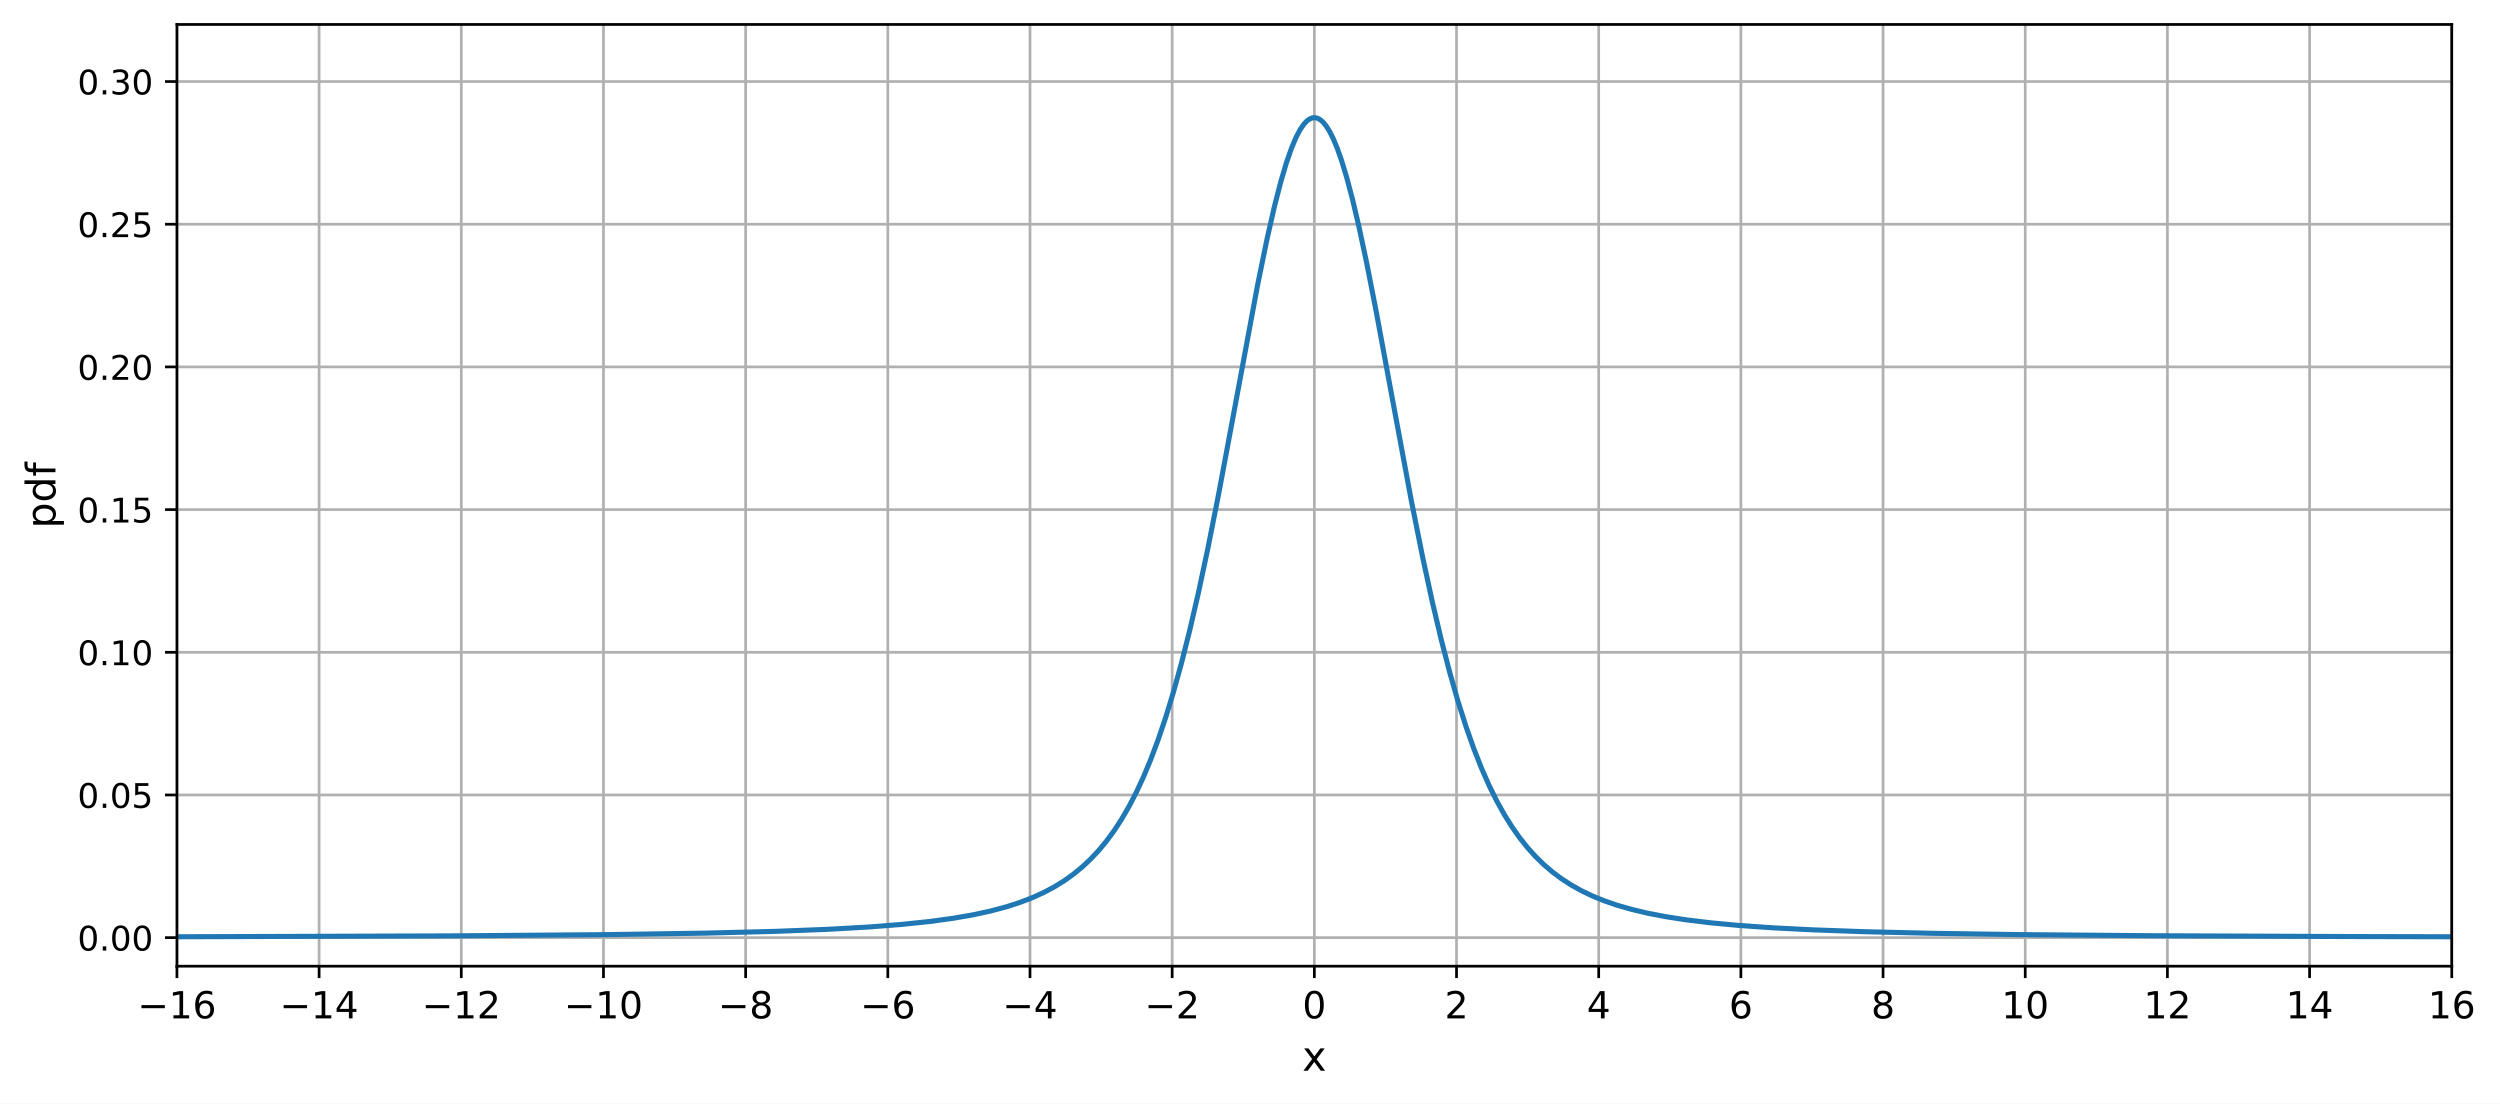
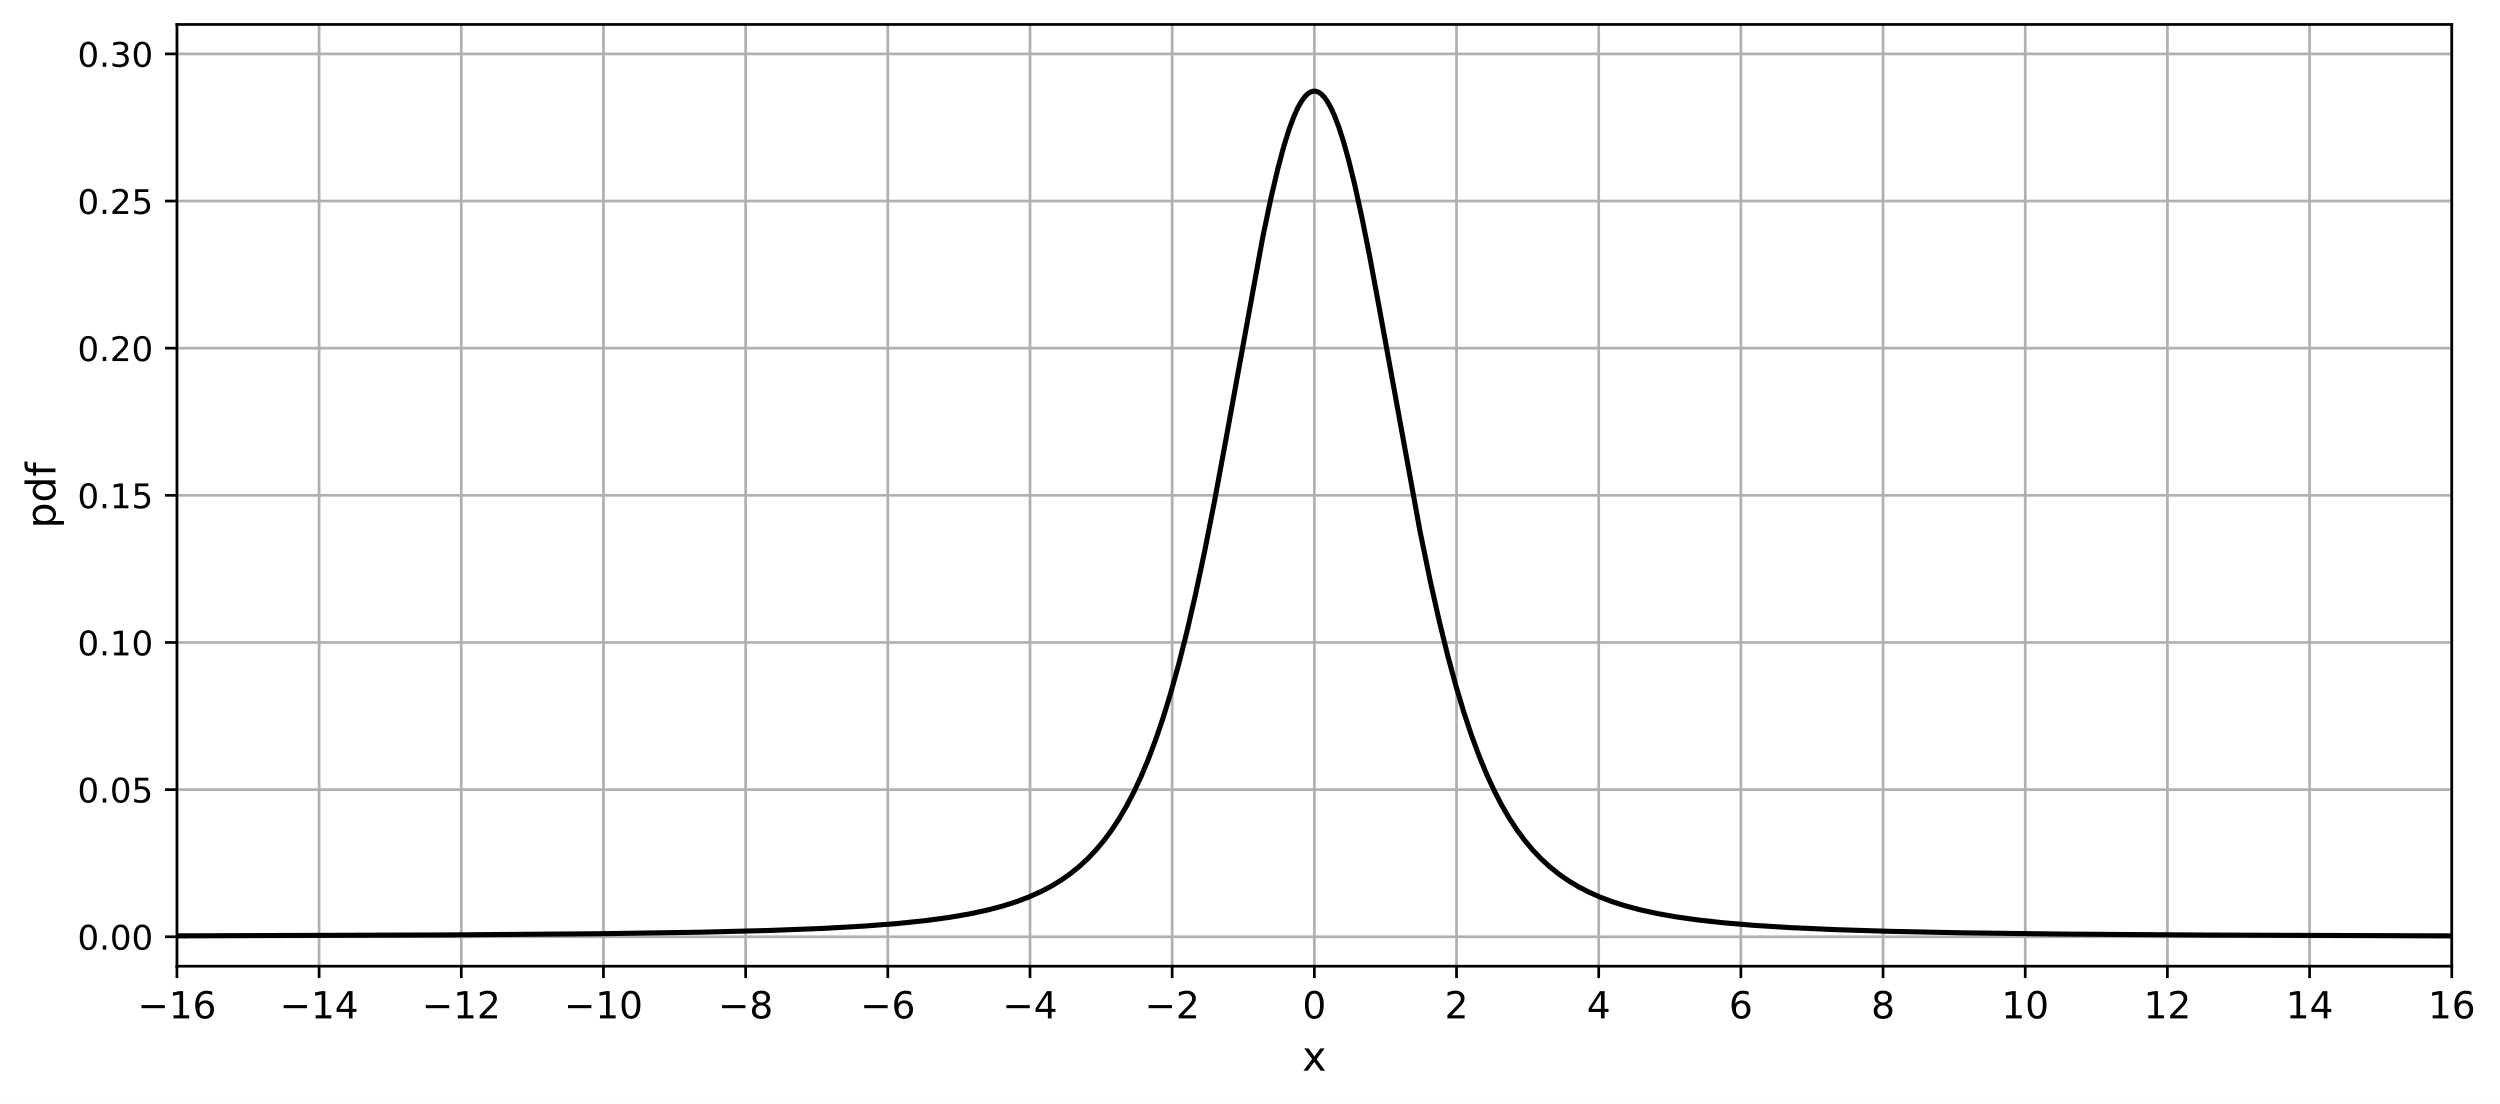
<svg xmlns="http://www.w3.org/2000/svg" xmlns:xlink="http://www.w3.org/1999/xlink" width="735.878pt" height="324.86pt" viewBox="0 0 735.878 324.86" version="1.1">
  <defs>
    <style type="text/css">*{stroke-linejoin: round; stroke-linecap: butt}</style>
  </defs>
  <g id="figure_1">
    <g id="patch_1">
      <path d="M 0 324.86  L 735.878 324.86  L 735.878 0  L 0 0  z " style="fill: #ffffff" />
    </g>
    <g id="axes_1">
      <g id="patch_2">
        <path d="M 52.079 284.4  L 721.679 284.4  L 721.679 7.2  L 52.079 7.2  z " style="fill: #ffffff" />
      </g>
      <g id="matplotlib.axis_1">
        <g id="xtick_1">
          <g id="line2d_1">
-             <path d="M 52.079 284.4  L 52.079 7.2  " clip-path="url(#p76595ad167)" style="fill: none; stroke: #b0b0b0; stroke-width: 0.8; stroke-linecap: square" />
+             <path d="M 52.079 284.4  L 52.079 7.2  " clip-path="url(#pf6cf59cbfd)" style="fill: none; stroke: #b0b0b0; stroke-width: 0.8; stroke-linecap: square" />
          </g>
          <g id="line2d_2">
            <defs>
-               <path id="m2b14aeb070" d="M 0 0  L 0 3.5  " style="stroke: #000000; stroke-width: 0.8" />
+               <path id="mbff9b7c7a6" d="M 0 0  L 0 3.5  " style="stroke: #000000; stroke-width: 0.8" />
            </defs>
            <g>
-               <use xlink:href="#m2b14aeb070" x="52.079" y="284.4" style="stroke: #000000; stroke-width: 0.8" />
+               <use xlink:href="#mbff9b7c7a6" x="52.079" y="284.4" style="stroke: #000000; stroke-width: 0.8" />
            </g>
          </g>
          <g id="text_1">
            <g transform="translate(40.4718 299.7583)scale(0.11 -0.11)">
              <defs>
                <path id="DejaVuSans-2212" d="M 678 2272  L 4684 2272  L 4684 1741  L 678 1741  L 678 2272  z " transform="scale(0.015625)" />
                <path id="DejaVuSans-31" d="M 794 531  L 1825 531  L 1825 4091  L 703 3866  L 703 4441  L 1819 4666  L 2450 4666  L 2450 531  L 3481 531  L 3481 0  L 794 0  L 794 531  z " transform="scale(0.015625)" />
                <path id="DejaVuSans-36" d="M 2113 2584  Q 1688 2584 1439 2293  Q 1191 2003 1191 1497  Q 1191 994 1439 701  Q 1688 409 2113 409  Q 2538 409 2786 701  Q 3034 994 3034 1497  Q 3034 2003 2786 2293  Q 2538 2584 2113 2584  z M 3366 4563  L 3366 3988  Q 3128 4100 2886 4159  Q 2644 4219 2406 4219  Q 1781 4219 1451 3797  Q 1122 3375 1075 2522  Q 1259 2794 1537 2939  Q 1816 3084 2150 3084  Q 2853 3084 3261 2657  Q 3669 2231 3669 1497  Q 3669 778 3244 343  Q 2819 -91 2113 -91  Q 1303 -91 875 529  Q 447 1150 447 2328  Q 447 3434 972 4092  Q 1497 4750 2381 4750  Q 2619 4750 2861 4703  Q 3103 4656 3366 4563  z " transform="scale(0.015625)" />
              </defs>
              <use xlink:href="#DejaVuSans-2212" />
              <use xlink:href="#DejaVuSans-31" x="83.789" />
              <use xlink:href="#DejaVuSans-36" x="147.412" />
            </g>
          </g>
        </g>
        <g id="xtick_2">
          <g id="line2d_3">
-             <path d="M 93.929 284.4  L 93.929 7.2  " clip-path="url(#p76595ad167)" style="fill: none; stroke: #b0b0b0; stroke-width: 0.8; stroke-linecap: square" />
+             <path d="M 93.929 284.4  L 93.929 7.2  " clip-path="url(#pf6cf59cbfd)" style="fill: none; stroke: #b0b0b0; stroke-width: 0.8; stroke-linecap: square" />
          </g>
          <g id="line2d_4">
            <g>
-               <use xlink:href="#m2b14aeb070" x="93.929" y="284.4" style="stroke: #000000; stroke-width: 0.8" />
+               <use xlink:href="#mbff9b7c7a6" x="93.929" y="284.4" style="stroke: #000000; stroke-width: 0.8" />
            </g>
          </g>
          <g id="text_2">
            <g transform="translate(82.3218 299.7583)scale(0.11 -0.11)">
              <defs>
                <path id="DejaVuSans-34" d="M 2419 4116  L 825 1625  L 2419 1625  L 2419 4116  z M 2253 4666  L 3047 4666  L 3047 1625  L 3713 1625  L 3713 1100  L 3047 1100  L 3047 0  L 2419 0  L 2419 1100  L 313 1100  L 313 1709  L 2253 4666  z " transform="scale(0.015625)" />
              </defs>
              <use xlink:href="#DejaVuSans-2212" />
              <use xlink:href="#DejaVuSans-31" x="83.789" />
              <use xlink:href="#DejaVuSans-34" x="147.412" />
            </g>
          </g>
        </g>
        <g id="xtick_3">
          <g id="line2d_5">
-             <path d="M 135.779 284.4  L 135.779 7.2  " clip-path="url(#p76595ad167)" style="fill: none; stroke: #b0b0b0; stroke-width: 0.8; stroke-linecap: square" />
+             <path d="M 135.779 284.4  L 135.779 7.2  " clip-path="url(#pf6cf59cbfd)" style="fill: none; stroke: #b0b0b0; stroke-width: 0.8; stroke-linecap: square" />
          </g>
          <g id="line2d_6">
            <g>
-               <use xlink:href="#m2b14aeb070" x="135.779" y="284.4" style="stroke: #000000; stroke-width: 0.8" />
+               <use xlink:href="#mbff9b7c7a6" x="135.779" y="284.4" style="stroke: #000000; stroke-width: 0.8" />
            </g>
          </g>
          <g id="text_3">
            <g transform="translate(124.1718 299.7583)scale(0.11 -0.11)">
              <defs>
                <path id="DejaVuSans-32" d="M 1228 531  L 3431 531  L 3431 0  L 469 0  L 469 531  Q 828 903 1448 1529  Q 2069 2156 2228 2338  Q 2531 2678 2651 2914  Q 2772 3150 2772 3378  Q 2772 3750 2511 3984  Q 2250 4219 1831 4219  Q 1534 4219 1204 4116  Q 875 4013 500 3803  L 500 4441  Q 881 4594 1212 4672  Q 1544 4750 1819 4750  Q 2544 4750 2975 4387  Q 3406 4025 3406 3419  Q 3406 3131 3298 2873  Q 3191 2616 2906 2266  Q 2828 2175 2409 1742  Q 1991 1309 1228 531  z " transform="scale(0.015625)" />
              </defs>
              <use xlink:href="#DejaVuSans-2212" />
              <use xlink:href="#DejaVuSans-31" x="83.789" />
              <use xlink:href="#DejaVuSans-32" x="147.412" />
            </g>
          </g>
        </g>
        <g id="xtick_4">
          <g id="line2d_7">
-             <path d="M 177.629 284.4  L 177.629 7.2  " clip-path="url(#p76595ad167)" style="fill: none; stroke: #b0b0b0; stroke-width: 0.8; stroke-linecap: square" />
+             <path d="M 177.629 284.4  L 177.629 7.2  " clip-path="url(#pf6cf59cbfd)" style="fill: none; stroke: #b0b0b0; stroke-width: 0.8; stroke-linecap: square" />
          </g>
          <g id="line2d_8">
            <g>
-               <use xlink:href="#m2b14aeb070" x="177.629" y="284.4" style="stroke: #000000; stroke-width: 0.8" />
+               <use xlink:href="#mbff9b7c7a6" x="177.629" y="284.4" style="stroke: #000000; stroke-width: 0.8" />
            </g>
          </g>
          <g id="text_4">
            <g transform="translate(166.0218 299.7583)scale(0.11 -0.11)">
              <defs>
                <path id="DejaVuSans-30" d="M 2034 4250  Q 1547 4250 1301 3770  Q 1056 3291 1056 2328  Q 1056 1369 1301 889  Q 1547 409 2034 409  Q 2525 409 2770 889  Q 3016 1369 3016 2328  Q 3016 3291 2770 3770  Q 2525 4250 2034 4250  z M 2034 4750  Q 2819 4750 3233 4129  Q 3647 3509 3647 2328  Q 3647 1150 3233 529  Q 2819 -91 2034 -91  Q 1250 -91 836 529  Q 422 1150 422 2328  Q 422 3509 836 4129  Q 1250 4750 2034 4750  z " transform="scale(0.015625)" />
              </defs>
              <use xlink:href="#DejaVuSans-2212" />
              <use xlink:href="#DejaVuSans-31" x="83.789" />
              <use xlink:href="#DejaVuSans-30" x="147.412" />
            </g>
          </g>
        </g>
        <g id="xtick_5">
          <g id="line2d_9">
-             <path d="M 219.479 284.4  L 219.479 7.2  " clip-path="url(#p76595ad167)" style="fill: none; stroke: #b0b0b0; stroke-width: 0.8; stroke-linecap: square" />
+             <path d="M 219.479 284.4  L 219.479 7.2  " clip-path="url(#pf6cf59cbfd)" style="fill: none; stroke: #b0b0b0; stroke-width: 0.8; stroke-linecap: square" />
          </g>
          <g id="line2d_10">
            <g>
-               <use xlink:href="#m2b14aeb070" x="219.479" y="284.4" style="stroke: #000000; stroke-width: 0.8" />
+               <use xlink:href="#mbff9b7c7a6" x="219.479" y="284.4" style="stroke: #000000; stroke-width: 0.8" />
            </g>
          </g>
          <g id="text_5">
            <g transform="translate(211.3712 299.7583)scale(0.11 -0.11)">
              <defs>
                <path id="DejaVuSans-38" d="M 2034 2216  Q 1584 2216 1326 1975  Q 1069 1734 1069 1313  Q 1069 891 1326 650  Q 1584 409 2034 409  Q 2484 409 2743 651  Q 3003 894 3003 1313  Q 3003 1734 2745 1975  Q 2488 2216 2034 2216  z M 1403 2484  Q 997 2584 770 2862  Q 544 3141 544 3541  Q 544 4100 942 4425  Q 1341 4750 2034 4750  Q 2731 4750 3128 4425  Q 3525 4100 3525 3541  Q 3525 3141 3298 2862  Q 3072 2584 2669 2484  Q 3125 2378 3379 2068  Q 3634 1759 3634 1313  Q 3634 634 3220 271  Q 2806 -91 2034 -91  Q 1263 -91 848 271  Q 434 634 434 1313  Q 434 1759 690 2068  Q 947 2378 1403 2484  z M 1172 3481  Q 1172 3119 1398 2916  Q 1625 2713 2034 2713  Q 2441 2713 2670 2916  Q 2900 3119 2900 3481  Q 2900 3844 2670 4047  Q 2441 4250 2034 4250  Q 1625 4250 1398 4047  Q 1172 3844 1172 3481  z " transform="scale(0.015625)" />
              </defs>
              <use xlink:href="#DejaVuSans-2212" />
              <use xlink:href="#DejaVuSans-38" x="83.789" />
            </g>
          </g>
        </g>
        <g id="xtick_6">
          <g id="line2d_11">
-             <path d="M 261.329 284.4  L 261.329 7.2  " clip-path="url(#p76595ad167)" style="fill: none; stroke: #b0b0b0; stroke-width: 0.8; stroke-linecap: square" />
+             <path d="M 261.329 284.4  L 261.329 7.2  " clip-path="url(#pf6cf59cbfd)" style="fill: none; stroke: #b0b0b0; stroke-width: 0.8; stroke-linecap: square" />
          </g>
          <g id="line2d_12">
            <g>
-               <use xlink:href="#m2b14aeb070" x="261.329" y="284.4" style="stroke: #000000; stroke-width: 0.8" />
+               <use xlink:href="#mbff9b7c7a6" x="261.329" y="284.4" style="stroke: #000000; stroke-width: 0.8" />
            </g>
          </g>
          <g id="text_6">
            <g transform="translate(253.2212 299.7583)scale(0.11 -0.11)">
              <use xlink:href="#DejaVuSans-2212" />
              <use xlink:href="#DejaVuSans-36" x="83.789" />
            </g>
          </g>
        </g>
        <g id="xtick_7">
          <g id="line2d_13">
-             <path d="M 303.179 284.4  L 303.179 7.2  " clip-path="url(#p76595ad167)" style="fill: none; stroke: #b0b0b0; stroke-width: 0.8; stroke-linecap: square" />
+             <path d="M 303.179 284.4  L 303.179 7.2  " clip-path="url(#pf6cf59cbfd)" style="fill: none; stroke: #b0b0b0; stroke-width: 0.8; stroke-linecap: square" />
          </g>
          <g id="line2d_14">
            <g>
-               <use xlink:href="#m2b14aeb070" x="303.179" y="284.4" style="stroke: #000000; stroke-width: 0.8" />
+               <use xlink:href="#mbff9b7c7a6" x="303.179" y="284.4" style="stroke: #000000; stroke-width: 0.8" />
            </g>
          </g>
          <g id="text_7">
            <g transform="translate(295.0712 299.7583)scale(0.11 -0.11)">
              <use xlink:href="#DejaVuSans-2212" />
              <use xlink:href="#DejaVuSans-34" x="83.789" />
            </g>
          </g>
        </g>
        <g id="xtick_8">
          <g id="line2d_15">
-             <path d="M 345.029 284.4  L 345.029 7.2  " clip-path="url(#p76595ad167)" style="fill: none; stroke: #b0b0b0; stroke-width: 0.8; stroke-linecap: square" />
+             <path d="M 345.029 284.4  L 345.029 7.2  " clip-path="url(#pf6cf59cbfd)" style="fill: none; stroke: #b0b0b0; stroke-width: 0.8; stroke-linecap: square" />
          </g>
          <g id="line2d_16">
            <g>
-               <use xlink:href="#m2b14aeb070" x="345.029" y="284.4" style="stroke: #000000; stroke-width: 0.8" />
+               <use xlink:href="#mbff9b7c7a6" x="345.029" y="284.4" style="stroke: #000000; stroke-width: 0.8" />
            </g>
          </g>
          <g id="text_8">
            <g transform="translate(336.9212 299.7583)scale(0.11 -0.11)">
              <use xlink:href="#DejaVuSans-2212" />
              <use xlink:href="#DejaVuSans-32" x="83.789" />
            </g>
          </g>
        </g>
        <g id="xtick_9">
          <g id="line2d_17">
-             <path d="M 386.879 284.4  L 386.879 7.2  " clip-path="url(#p76595ad167)" style="fill: none; stroke: #b0b0b0; stroke-width: 0.8; stroke-linecap: square" />
+             <path d="M 386.879 284.4  L 386.879 7.2  " clip-path="url(#pf6cf59cbfd)" style="fill: none; stroke: #b0b0b0; stroke-width: 0.8; stroke-linecap: square" />
          </g>
          <g id="line2d_18">
            <g>
-               <use xlink:href="#m2b14aeb070" x="386.879" y="284.4" style="stroke: #000000; stroke-width: 0.8" />
+               <use xlink:href="#mbff9b7c7a6" x="386.879" y="284.4" style="stroke: #000000; stroke-width: 0.8" />
            </g>
          </g>
          <g id="text_9">
            <g transform="translate(383.38 299.7583)scale(0.11 -0.11)">
              <use xlink:href="#DejaVuSans-30" />
            </g>
          </g>
        </g>
        <g id="xtick_10">
          <g id="line2d_19">
-             <path d="M 428.729 284.4  L 428.729 7.2  " clip-path="url(#p76595ad167)" style="fill: none; stroke: #b0b0b0; stroke-width: 0.8; stroke-linecap: square" />
+             <path d="M 428.729 284.4  L 428.729 7.2  " clip-path="url(#pf6cf59cbfd)" style="fill: none; stroke: #b0b0b0; stroke-width: 0.8; stroke-linecap: square" />
          </g>
          <g id="line2d_20">
            <g>
-               <use xlink:href="#m2b14aeb070" x="428.729" y="284.4" style="stroke: #000000; stroke-width: 0.8" />
+               <use xlink:href="#mbff9b7c7a6" x="428.729" y="284.4" style="stroke: #000000; stroke-width: 0.8" />
            </g>
          </g>
          <g id="text_10">
            <g transform="translate(425.23 299.7583)scale(0.11 -0.11)">
              <use xlink:href="#DejaVuSans-32" />
            </g>
          </g>
        </g>
        <g id="xtick_11">
          <g id="line2d_21">
-             <path d="M 470.579 284.4  L 470.579 7.2  " clip-path="url(#p76595ad167)" style="fill: none; stroke: #b0b0b0; stroke-width: 0.8; stroke-linecap: square" />
+             <path d="M 470.579 284.4  L 470.579 7.2  " clip-path="url(#pf6cf59cbfd)" style="fill: none; stroke: #b0b0b0; stroke-width: 0.8; stroke-linecap: square" />
          </g>
          <g id="line2d_22">
            <g>
-               <use xlink:href="#m2b14aeb070" x="470.579" y="284.4" style="stroke: #000000; stroke-width: 0.8" />
+               <use xlink:href="#mbff9b7c7a6" x="470.579" y="284.4" style="stroke: #000000; stroke-width: 0.8" />
            </g>
          </g>
          <g id="text_11">
            <g transform="translate(467.08 299.7583)scale(0.11 -0.11)">
              <use xlink:href="#DejaVuSans-34" />
            </g>
          </g>
        </g>
        <g id="xtick_12">
          <g id="line2d_23">
-             <path d="M 512.429 284.4  L 512.429 7.2  " clip-path="url(#p76595ad167)" style="fill: none; stroke: #b0b0b0; stroke-width: 0.8; stroke-linecap: square" />
+             <path d="M 512.429 284.4  L 512.429 7.2  " clip-path="url(#pf6cf59cbfd)" style="fill: none; stroke: #b0b0b0; stroke-width: 0.8; stroke-linecap: square" />
          </g>
          <g id="line2d_24">
            <g>
-               <use xlink:href="#m2b14aeb070" x="512.429" y="284.4" style="stroke: #000000; stroke-width: 0.8" />
+               <use xlink:href="#mbff9b7c7a6" x="512.429" y="284.4" style="stroke: #000000; stroke-width: 0.8" />
            </g>
          </g>
          <g id="text_12">
            <g transform="translate(508.93 299.7583)scale(0.11 -0.11)">
              <use xlink:href="#DejaVuSans-36" />
            </g>
          </g>
        </g>
        <g id="xtick_13">
          <g id="line2d_25">
-             <path d="M 554.279 284.4  L 554.279 7.2  " clip-path="url(#p76595ad167)" style="fill: none; stroke: #b0b0b0; stroke-width: 0.8; stroke-linecap: square" />
+             <path d="M 554.279 284.4  L 554.279 7.2  " clip-path="url(#pf6cf59cbfd)" style="fill: none; stroke: #b0b0b0; stroke-width: 0.8; stroke-linecap: square" />
          </g>
          <g id="line2d_26">
            <g>
-               <use xlink:href="#m2b14aeb070" x="554.279" y="284.4" style="stroke: #000000; stroke-width: 0.8" />
+               <use xlink:href="#mbff9b7c7a6" x="554.279" y="284.4" style="stroke: #000000; stroke-width: 0.8" />
            </g>
          </g>
          <g id="text_13">
            <g transform="translate(550.78 299.7583)scale(0.11 -0.11)">
              <use xlink:href="#DejaVuSans-38" />
            </g>
          </g>
        </g>
        <g id="xtick_14">
          <g id="line2d_27">
-             <path d="M 596.129 284.4  L 596.129 7.2  " clip-path="url(#p76595ad167)" style="fill: none; stroke: #b0b0b0; stroke-width: 0.8; stroke-linecap: square" />
+             <path d="M 596.129 284.4  L 596.129 7.2  " clip-path="url(#pf6cf59cbfd)" style="fill: none; stroke: #b0b0b0; stroke-width: 0.8; stroke-linecap: square" />
          </g>
          <g id="line2d_28">
            <g>
-               <use xlink:href="#m2b14aeb070" x="596.129" y="284.4" style="stroke: #000000; stroke-width: 0.8" />
+               <use xlink:href="#mbff9b7c7a6" x="596.129" y="284.4" style="stroke: #000000; stroke-width: 0.8" />
            </g>
          </g>
          <g id="text_14">
            <g transform="translate(589.1306 299.7583)scale(0.11 -0.11)">
              <use xlink:href="#DejaVuSans-31" />
              <use xlink:href="#DejaVuSans-30" x="63.623" />
            </g>
          </g>
        </g>
        <g id="xtick_15">
          <g id="line2d_29">
-             <path d="M 637.979 284.4  L 637.979 7.2  " clip-path="url(#p76595ad167)" style="fill: none; stroke: #b0b0b0; stroke-width: 0.8; stroke-linecap: square" />
+             <path d="M 637.979 284.4  L 637.979 7.2  " clip-path="url(#pf6cf59cbfd)" style="fill: none; stroke: #b0b0b0; stroke-width: 0.8; stroke-linecap: square" />
          </g>
          <g id="line2d_30">
            <g>
-               <use xlink:href="#m2b14aeb070" x="637.979" y="284.4" style="stroke: #000000; stroke-width: 0.8" />
+               <use xlink:href="#mbff9b7c7a6" x="637.979" y="284.4" style="stroke: #000000; stroke-width: 0.8" />
            </g>
          </g>
          <g id="text_15">
            <g transform="translate(630.9806 299.7583)scale(0.11 -0.11)">
              <use xlink:href="#DejaVuSans-31" />
              <use xlink:href="#DejaVuSans-32" x="63.623" />
            </g>
          </g>
        </g>
        <g id="xtick_16">
          <g id="line2d_31">
-             <path d="M 679.829 284.4  L 679.829 7.2  " clip-path="url(#p76595ad167)" style="fill: none; stroke: #b0b0b0; stroke-width: 0.8; stroke-linecap: square" />
+             <path d="M 679.829 284.4  L 679.829 7.2  " clip-path="url(#pf6cf59cbfd)" style="fill: none; stroke: #b0b0b0; stroke-width: 0.8; stroke-linecap: square" />
          </g>
          <g id="line2d_32">
            <g>
-               <use xlink:href="#m2b14aeb070" x="679.829" y="284.4" style="stroke: #000000; stroke-width: 0.8" />
+               <use xlink:href="#mbff9b7c7a6" x="679.829" y="284.4" style="stroke: #000000; stroke-width: 0.8" />
            </g>
          </g>
          <g id="text_16">
            <g transform="translate(672.8306 299.7583)scale(0.11 -0.11)">
              <use xlink:href="#DejaVuSans-31" />
              <use xlink:href="#DejaVuSans-34" x="63.623" />
            </g>
          </g>
        </g>
        <g id="xtick_17">
          <g id="line2d_33">
-             <path d="M 721.679 284.4  L 721.679 7.2  " clip-path="url(#p76595ad167)" style="fill: none; stroke: #b0b0b0; stroke-width: 0.8; stroke-linecap: square" />
+             <path d="M 721.679 284.4  L 721.679 7.2  " clip-path="url(#pf6cf59cbfd)" style="fill: none; stroke: #b0b0b0; stroke-width: 0.8; stroke-linecap: square" />
          </g>
          <g id="line2d_34">
            <g>
-               <use xlink:href="#m2b14aeb070" x="721.679" y="284.4" style="stroke: #000000; stroke-width: 0.8" />
+               <use xlink:href="#mbff9b7c7a6" x="721.679" y="284.4" style="stroke: #000000; stroke-width: 0.8" />
            </g>
          </g>
          <g id="text_17">
            <g transform="translate(714.6806 299.7583)scale(0.11 -0.11)">
              <use xlink:href="#DejaVuSans-31" />
              <use xlink:href="#DejaVuSans-36" x="63.623" />
            </g>
          </g>
        </g>
        <g id="text_18">
          <g transform="translate(383.3281 315.1641)scale(0.12 -0.12)">
            <defs>
              <path id="DejaVuSans-78" d="M 3513 3500  L 2247 1797  L 3578 0  L 2900 0  L 1881 1375  L 863 0  L 184 0  L 1544 1831  L 300 3500  L 978 3500  L 1906 2253  L 2834 3500  L 3513 3500  z " transform="scale(0.015625)" />
            </defs>
            <use xlink:href="#DejaVuSans-78" />
          </g>
        </g>
      </g>
      <g id="matplotlib.axis_2">
        <g id="ytick_1">
          <g id="line2d_35">
-             <path d="M 52.079 276  L 721.679 276  " clip-path="url(#p76595ad167)" style="fill: none; stroke: #b0b0b0; stroke-width: 0.8; stroke-linecap: square" />
+             <path d="M 52.079 275.738  L 721.679 275.738  " clip-path="url(#pf6cf59cbfd)" style="fill: none; stroke: #b0b0b0; stroke-width: 0.8; stroke-linecap: square" />
          </g>
          <g id="line2d_36">
            <defs>
-               <path id="m171a706075" d="M 0 0  L -3.5 0  " style="stroke: #000000; stroke-width: 0.8" />
+               <path id="m897e8d98e7" d="M 0 0  L -3.5 0  " style="stroke: #000000; stroke-width: 0.8" />
            </defs>
            <g>
-               <use xlink:href="#m171a706075" x="52.079" y="276" style="stroke: #000000; stroke-width: 0.8" />
+               <use xlink:href="#m897e8d98e7" x="52.079" y="275.738" style="stroke: #000000; stroke-width: 0.8" />
            </g>
          </g>
          <g id="text_19">
-             <g transform="translate(22.81375 279.7992)scale(0.1 -0.1)">
+             <g transform="translate(22.81375 279.5367)scale(0.1 -0.1)">
              <defs>
                <path id="DejaVuSans-2e" d="M 684 794  L 1344 794  L 1344 0  L 684 0  L 684 794  z " transform="scale(0.015625)" />
              </defs>
              <use xlink:href="#DejaVuSans-30" />
              <use xlink:href="#DejaVuSans-2e" x="63.623" />
              <use xlink:href="#DejaVuSans-30" x="95.41" />
              <use xlink:href="#DejaVuSans-30" x="159.033" />
            </g>
          </g>
        </g>
        <g id="ytick_2">
          <g id="line2d_37">
-             <path d="M 52.079 234  L 721.679 234  " clip-path="url(#p76595ad167)" style="fill: none; stroke: #b0b0b0; stroke-width: 0.8; stroke-linecap: square" />
+             <path d="M 52.079 232.425  L 721.679 232.425  " clip-path="url(#pf6cf59cbfd)" style="fill: none; stroke: #b0b0b0; stroke-width: 0.8; stroke-linecap: square" />
          </g>
          <g id="line2d_38">
            <g>
-               <use xlink:href="#m171a706075" x="52.079" y="234" style="stroke: #000000; stroke-width: 0.8" />
+               <use xlink:href="#m897e8d98e7" x="52.079" y="232.425" style="stroke: #000000; stroke-width: 0.8" />
            </g>
          </g>
          <g id="text_20">
-             <g transform="translate(22.81375 237.7992)scale(0.1 -0.1)">
+             <g transform="translate(22.81375 236.2242)scale(0.1 -0.1)">
              <defs>
                <path id="DejaVuSans-35" d="M 691 4666  L 3169 4666  L 3169 4134  L 1269 4134  L 1269 2991  Q 1406 3038 1543 3061  Q 1681 3084 1819 3084  Q 2600 3084 3056 2656  Q 3513 2228 3513 1497  Q 3513 744 3044 326  Q 2575 -91 1722 -91  Q 1428 -91 1123 -41  Q 819 9 494 109  L 494 744  Q 775 591 1075 516  Q 1375 441 1709 441  Q 2250 441 2565 725  Q 2881 1009 2881 1497  Q 2881 1984 2565 2268  Q 2250 2553 1709 2553  Q 1456 2553 1204 2497  Q 953 2441 691 2322  L 691 4666  z " transform="scale(0.015625)" />
              </defs>
              <use xlink:href="#DejaVuSans-30" />
              <use xlink:href="#DejaVuSans-2e" x="63.623" />
              <use xlink:href="#DejaVuSans-30" x="95.41" />
              <use xlink:href="#DejaVuSans-35" x="159.033" />
            </g>
          </g>
        </g>
        <g id="ytick_3">
          <g id="line2d_39">
-             <path d="M 52.079 192  L 721.679 192  " clip-path="url(#p76595ad167)" style="fill: none; stroke: #b0b0b0; stroke-width: 0.8; stroke-linecap: square" />
+             <path d="M 52.079 189.113  L 721.679 189.113  " clip-path="url(#pf6cf59cbfd)" style="fill: none; stroke: #b0b0b0; stroke-width: 0.8; stroke-linecap: square" />
          </g>
          <g id="line2d_40">
            <g>
-               <use xlink:href="#m171a706075" x="52.079" y="192" style="stroke: #000000; stroke-width: 0.8" />
+               <use xlink:href="#m897e8d98e7" x="52.079" y="189.113" style="stroke: #000000; stroke-width: 0.8" />
            </g>
          </g>
          <g id="text_21">
-             <g transform="translate(22.81375 195.7992)scale(0.1 -0.1)">
+             <g transform="translate(22.81375 192.9117)scale(0.1 -0.1)">
              <use xlink:href="#DejaVuSans-30" />
              <use xlink:href="#DejaVuSans-2e" x="63.623" />
              <use xlink:href="#DejaVuSans-31" x="95.41" />
              <use xlink:href="#DejaVuSans-30" x="159.033" />
            </g>
          </g>
        </g>
        <g id="ytick_4">
          <g id="line2d_41">
-             <path d="M 52.079 150  L 721.679 150  " clip-path="url(#p76595ad167)" style="fill: none; stroke: #b0b0b0; stroke-width: 0.8; stroke-linecap: square" />
+             <path d="M 52.079 145.8  L 721.679 145.8  " clip-path="url(#pf6cf59cbfd)" style="fill: none; stroke: #b0b0b0; stroke-width: 0.8; stroke-linecap: square" />
          </g>
          <g id="line2d_42">
            <g>
-               <use xlink:href="#m171a706075" x="52.079" y="150" style="stroke: #000000; stroke-width: 0.8" />
+               <use xlink:href="#m897e8d98e7" x="52.079" y="145.8" style="stroke: #000000; stroke-width: 0.8" />
            </g>
          </g>
          <g id="text_22">
-             <g transform="translate(22.81375 153.7992)scale(0.1 -0.1)">
+             <g transform="translate(22.81375 149.5992)scale(0.1 -0.1)">
              <use xlink:href="#DejaVuSans-30" />
              <use xlink:href="#DejaVuSans-2e" x="63.623" />
              <use xlink:href="#DejaVuSans-31" x="95.41" />
              <use xlink:href="#DejaVuSans-35" x="159.033" />
            </g>
          </g>
        </g>
        <g id="ytick_5">
          <g id="line2d_43">
-             <path d="M 52.079 108  L 721.679 108  " clip-path="url(#p76595ad167)" style="fill: none; stroke: #b0b0b0; stroke-width: 0.8; stroke-linecap: square" />
+             <path d="M 52.079 102.487  L 721.679 102.487  " clip-path="url(#pf6cf59cbfd)" style="fill: none; stroke: #b0b0b0; stroke-width: 0.8; stroke-linecap: square" />
          </g>
          <g id="line2d_44">
            <g>
-               <use xlink:href="#m171a706075" x="52.079" y="108" style="stroke: #000000; stroke-width: 0.8" />
+               <use xlink:href="#m897e8d98e7" x="52.079" y="102.487" style="stroke: #000000; stroke-width: 0.8" />
            </g>
          </g>
          <g id="text_23">
-             <g transform="translate(22.81375 111.7992)scale(0.1 -0.1)">
+             <g transform="translate(22.81375 106.2867)scale(0.1 -0.1)">
              <use xlink:href="#DejaVuSans-30" />
              <use xlink:href="#DejaVuSans-2e" x="63.623" />
              <use xlink:href="#DejaVuSans-32" x="95.41" />
              <use xlink:href="#DejaVuSans-30" x="159.033" />
            </g>
          </g>
        </g>
        <g id="ytick_6">
          <g id="line2d_45">
-             <path d="M 52.079 66  L 721.679 66  " clip-path="url(#p76595ad167)" style="fill: none; stroke: #b0b0b0; stroke-width: 0.8; stroke-linecap: square" />
+             <path d="M 52.079 59.175  L 721.679 59.175  " clip-path="url(#pf6cf59cbfd)" style="fill: none; stroke: #b0b0b0; stroke-width: 0.8; stroke-linecap: square" />
          </g>
          <g id="line2d_46">
            <g>
-               <use xlink:href="#m171a706075" x="52.079" y="66" style="stroke: #000000; stroke-width: 0.8" />
+               <use xlink:href="#m897e8d98e7" x="52.079" y="59.175" style="stroke: #000000; stroke-width: 0.8" />
            </g>
          </g>
          <g id="text_24">
-             <g transform="translate(22.81375 69.79922)scale(0.1 -0.1)">
+             <g transform="translate(22.81375 62.97422)scale(0.1 -0.1)">
              <use xlink:href="#DejaVuSans-30" />
              <use xlink:href="#DejaVuSans-2e" x="63.623" />
              <use xlink:href="#DejaVuSans-32" x="95.41" />
              <use xlink:href="#DejaVuSans-35" x="159.033" />
            </g>
          </g>
        </g>
        <g id="ytick_7">
          <g id="line2d_47">
-             <path d="M 52.079 24  L 721.679 24  " clip-path="url(#p76595ad167)" style="fill: none; stroke: #b0b0b0; stroke-width: 0.8; stroke-linecap: square" />
+             <path d="M 52.079 15.863  L 721.679 15.863  " clip-path="url(#pf6cf59cbfd)" style="fill: none; stroke: #b0b0b0; stroke-width: 0.8; stroke-linecap: square" />
          </g>
          <g id="line2d_48">
            <g>
-               <use xlink:href="#m171a706075" x="52.079" y="24" style="stroke: #000000; stroke-width: 0.8" />
+               <use xlink:href="#m897e8d98e7" x="52.079" y="15.863" style="stroke: #000000; stroke-width: 0.8" />
            </g>
          </g>
          <g id="text_25">
-             <g transform="translate(22.81375 27.79922)scale(0.1 -0.1)">
+             <g transform="translate(22.81375 19.66172)scale(0.1 -0.1)">
              <defs>
                <path id="DejaVuSans-33" d="M 2597 2516  Q 3050 2419 3304 2112  Q 3559 1806 3559 1356  Q 3559 666 3084 287  Q 2609 -91 1734 -91  Q 1441 -91 1130 -33  Q 819 25 488 141  L 488 750  Q 750 597 1062 519  Q 1375 441 1716 441  Q 2309 441 2620 675  Q 2931 909 2931 1356  Q 2931 1769 2642 2001  Q 2353 2234 1838 2234  L 1294 2234  L 1294 2753  L 1863 2753  Q 2328 2753 2575 2939  Q 2822 3125 2822 3475  Q 2822 3834 2567 4026  Q 2313 4219 1838 4219  Q 1578 4219 1281 4162  Q 984 4106 628 3988  L 628 4550  Q 988 4650 1302 4700  Q 1616 4750 1894 4750  Q 2613 4750 3031 4423  Q 3450 4097 3450 3541  Q 3450 3153 3228 2886  Q 3006 2619 2597 2516  z " transform="scale(0.015625)" />
              </defs>
              <use xlink:href="#DejaVuSans-30" />
              <use xlink:href="#DejaVuSans-2e" x="63.623" />
              <use xlink:href="#DejaVuSans-33" x="95.41" />
              <use xlink:href="#DejaVuSans-30" x="159.033" />
            </g>
          </g>
        </g>
        <g id="text_26">
          <g transform="translate(16.31812 155.5303)rotate(-90)scale(0.12 -0.12)">
            <defs>
              <path id="DejaVuSans-70" d="M 1159 525  L 1159 -1331  L 581 -1331  L 581 3500  L 1159 3500  L 1159 2969  Q 1341 3281 1617 3432  Q 1894 3584 2278 3584  Q 2916 3584 3314 3078  Q 3713 2572 3713 1747  Q 3713 922 3314 415  Q 2916 -91 2278 -91  Q 1894 -91 1617 61  Q 1341 213 1159 525  z M 3116 1747  Q 3116 2381 2855 2742  Q 2594 3103 2138 3103  Q 1681 3103 1420 2742  Q 1159 2381 1159 1747  Q 1159 1113 1420 752  Q 1681 391 2138 391  Q 2594 391 2855 752  Q 3116 1113 3116 1747  z " transform="scale(0.015625)" />
              <path id="DejaVuSans-64" d="M 2906 2969  L 2906 4863  L 3481 4863  L 3481 0  L 2906 0  L 2906 525  Q 2725 213 2448 61  Q 2172 -91 1784 -91  Q 1150 -91 751 415  Q 353 922 353 1747  Q 353 2572 751 3078  Q 1150 3584 1784 3584  Q 2172 3584 2448 3432  Q 2725 3281 2906 2969  z M 947 1747  Q 947 1113 1208 752  Q 1469 391 1925 391  Q 2381 391 2643 752  Q 2906 1113 2906 1747  Q 2906 2381 2643 2742  Q 2381 3103 1925 3103  Q 1469 3103 1208 2742  Q 947 2381 947 1747  z " transform="scale(0.015625)" />
              <path id="DejaVuSans-66" d="M 2375 4863  L 2375 4384  L 1825 4384  Q 1516 4384 1395 4259  Q 1275 4134 1275 3809  L 1275 3500  L 2222 3500  L 2222 3053  L 1275 3053  L 1275 0  L 697 0  L 697 3053  L 147 3053  L 147 3500  L 697 3500  L 697 3744  Q 697 4328 969 4595  Q 1241 4863 1831 4863  L 2375 4863  z " transform="scale(0.015625)" />
            </defs>
            <use xlink:href="#DejaVuSans-70" />
            <use xlink:href="#DejaVuSans-64" x="63.477" />
            <use xlink:href="#DejaVuSans-66" x="126.953" />
          </g>
        </g>
      </g>
      <g id="line2d_49">
-         <path d="M 51.425 275.743  L 132.837 275.472  L 177.956 275.116  L 207.382 274.674  L 228.144 274.149  L 243.674 273.544  L 255.771 272.859  L 265.58 272.089  L 273.754 271.23  L 280.62 270.288  L 286.505 269.262  L 291.573 268.162  L 296.15 266.944  L 300.237 265.627  L 303.915 264.212  L 307.266 262.687  L 310.372 261.033  L 313.233 259.263  L 315.931 257.34  L 318.546 255.198  L 320.998 252.903  L 323.369 250.382  L 325.657 247.624  L 327.946 244.508  L 330.153 241.119  L 332.36 237.311  L 334.485 233.202  L 336.61 228.618  L 338.736 223.517  L 340.942 217.626  L 343.149 211.09  L 345.438 203.593  L 347.768 195.179  L 350.179 185.626  L 352.754 174.49  L 355.533 161.449  L 358.68 145.571  L 362.767 123.708  L 370.225 83.648  L 372.943 70.397  L 375.15 60.699  L 377.03 53.396  L 378.685 47.819  L 380.156 43.608  L 381.464 40.501  L 382.649 38.232  L 383.712 36.655  L 384.672 35.613  L 385.531 34.994  L 386.328 34.686  L 387.084 34.632  L 387.819 34.803  L 388.596 35.223  L 389.413 35.926  L 390.312 37.008  L 391.293 38.549  L 392.376 40.677  L 393.582 43.555  L 394.931 47.378  L 396.422 52.3  L 398.098 58.62  L 400.019 66.769  L 402.267 77.318  L 405.066 91.588  L 409.357 114.771  L 415.406 147.268  L 418.757 164.019  L 421.618 177.227  L 424.275 188.467  L 426.768 198.072  L 429.138 206.357  L 431.508 213.834  L 433.797 220.322  L 436.086 226.135  L 438.293 231.148  L 440.5 235.628  L 442.707 239.621  L 444.995 243.299  L 447.284 246.555  L 449.573 249.436  L 451.943 252.07  L 454.395 254.466  L 456.929 256.636  L 459.626 258.652  L 462.487 260.504  L 465.512 262.192  L 468.781 263.755  L 472.214 265.152  L 475.974 266.446  L 480.224 267.669  L 484.965 268.793  L 490.36 269.833  L 496.409 270.766  L 503.438 271.62  L 511.775 272.4  L 521.748 273.098  L 533.845 273.713  L 549.048 274.254  L 568.665 274.718  L 595.149 275.109  L 632.748 275.425  L 690.619 275.668  L 722.333 275.743  L 722.333 275.743  " clip-path="url(#p76595ad167)" style="fill: none; stroke: #1f77b4; stroke-width: 1.5; stroke-linecap: square" />
+         <path d="M 51.425 275.473  L 131.856 275.198  L 176.975 274.837  L 206.074 274.396  L 226.836 273.871  L 242.366 273.267  L 254.627 272.576  L 264.435 271.811  L 272.609 270.958  L 279.475 270.026  L 285.36 269.014  L 290.592 267.893  L 295.169 266.689  L 299.256 265.39  L 303.016 263.961  L 306.449 262.416  L 309.555 260.778  L 312.498 258.973  L 315.195 257.063  L 317.811 254.938  L 320.263 252.662  L 322.633 250.161  L 324.922 247.427  L 327.21 244.337  L 329.417 240.978  L 331.624 237.199  L 333.749 233.122  L 335.875 228.57  L 338 223.498  L 340.207 217.636  L 342.414 211.123  L 344.621 203.918  L 346.95 195.529  L 349.321 186.147  L 351.814 175.361  L 354.511 162.671  L 357.494 147.526  L 361.091 128.054  L 371.676 69.921  L 374.087 58.382  L 376.11 49.737  L 377.868 43.157  L 379.421 38.16  L 380.81 34.402  L 382.057 31.641  L 383.181 29.669  L 384.182 28.34  L 385.081 27.496  L 385.899 27.02  L 386.655 26.829  L 387.39 26.873  L 388.126 27.144  L 388.902 27.675  L 389.74 28.529  L 390.66 29.796  L 391.681 31.6  L 392.805 34.055  L 394.052 37.329  L 395.441 41.628  L 396.994 47.18  L 398.752 54.321  L 400.775 63.514  L 403.186 75.561  L 406.313 92.4  L 417.981 156.371  L 420.923 170.675  L 423.621 182.714  L 426.155 193.027  L 428.566 201.933  L 430.855 209.583  L 433.143 216.481  L 435.432 222.669  L 437.639 228.012  L 439.846 232.789  L 442.053 237.051  L 444.26 240.845  L 446.548 244.337  L 448.837 247.427  L 451.207 250.253  L 453.66 252.823  L 456.193 255.149  L 458.809 257.248  L 461.588 259.187  L 464.531 260.962  L 467.637 262.575  L 470.906 264.029  L 474.503 265.39  L 478.426 266.641  L 482.84 267.814  L 487.744 268.887  L 493.303 269.873  L 499.678 270.777  L 507.198 271.611  L 516.026 272.358  L 526.652 273.028  L 539.73 273.621  L 556.241 274.137  L 577.82 274.579  L 607.246 274.946  L 650.077 275.241  L 718.083 275.464  L 722.333 275.473  L 722.333 275.473  " clip-path="url(#pf6cf59cbfd)" style="fill: none; stroke: #000000; stroke-width: 1.5; stroke-linecap: square" />
      </g>
      <g id="patch_3">
        <path d="M 52.079 284.4  L 52.079 7.2  " style="fill: none; stroke: #000000; stroke-width: 0.8; stroke-linejoin: miter; stroke-linecap: square" />
      </g>
      <g id="patch_4">
        <path d="M 721.679 284.4  L 721.679 7.2  " style="fill: none; stroke: #000000; stroke-width: 0.8; stroke-linejoin: miter; stroke-linecap: square" />
      </g>
      <g id="patch_5">
        <path d="M 52.079 284.4  L 721.679 284.4  " style="fill: none; stroke: #000000; stroke-width: 0.8; stroke-linejoin: miter; stroke-linecap: square" />
      </g>
      <g id="patch_6">
        <path d="M 52.079 7.2  L 721.679 7.2  " style="fill: none; stroke: #000000; stroke-width: 0.8; stroke-linejoin: miter; stroke-linecap: square" />
      </g>
    </g>
  </g>
  <defs>
-     <clipPath id="p76595ad167">
+     <clipPath id="pf6cf59cbfd">
      <rect x="52.079" y="7.2" width="669.6" height="277.2" />
    </clipPath>
  </defs>
</svg>
